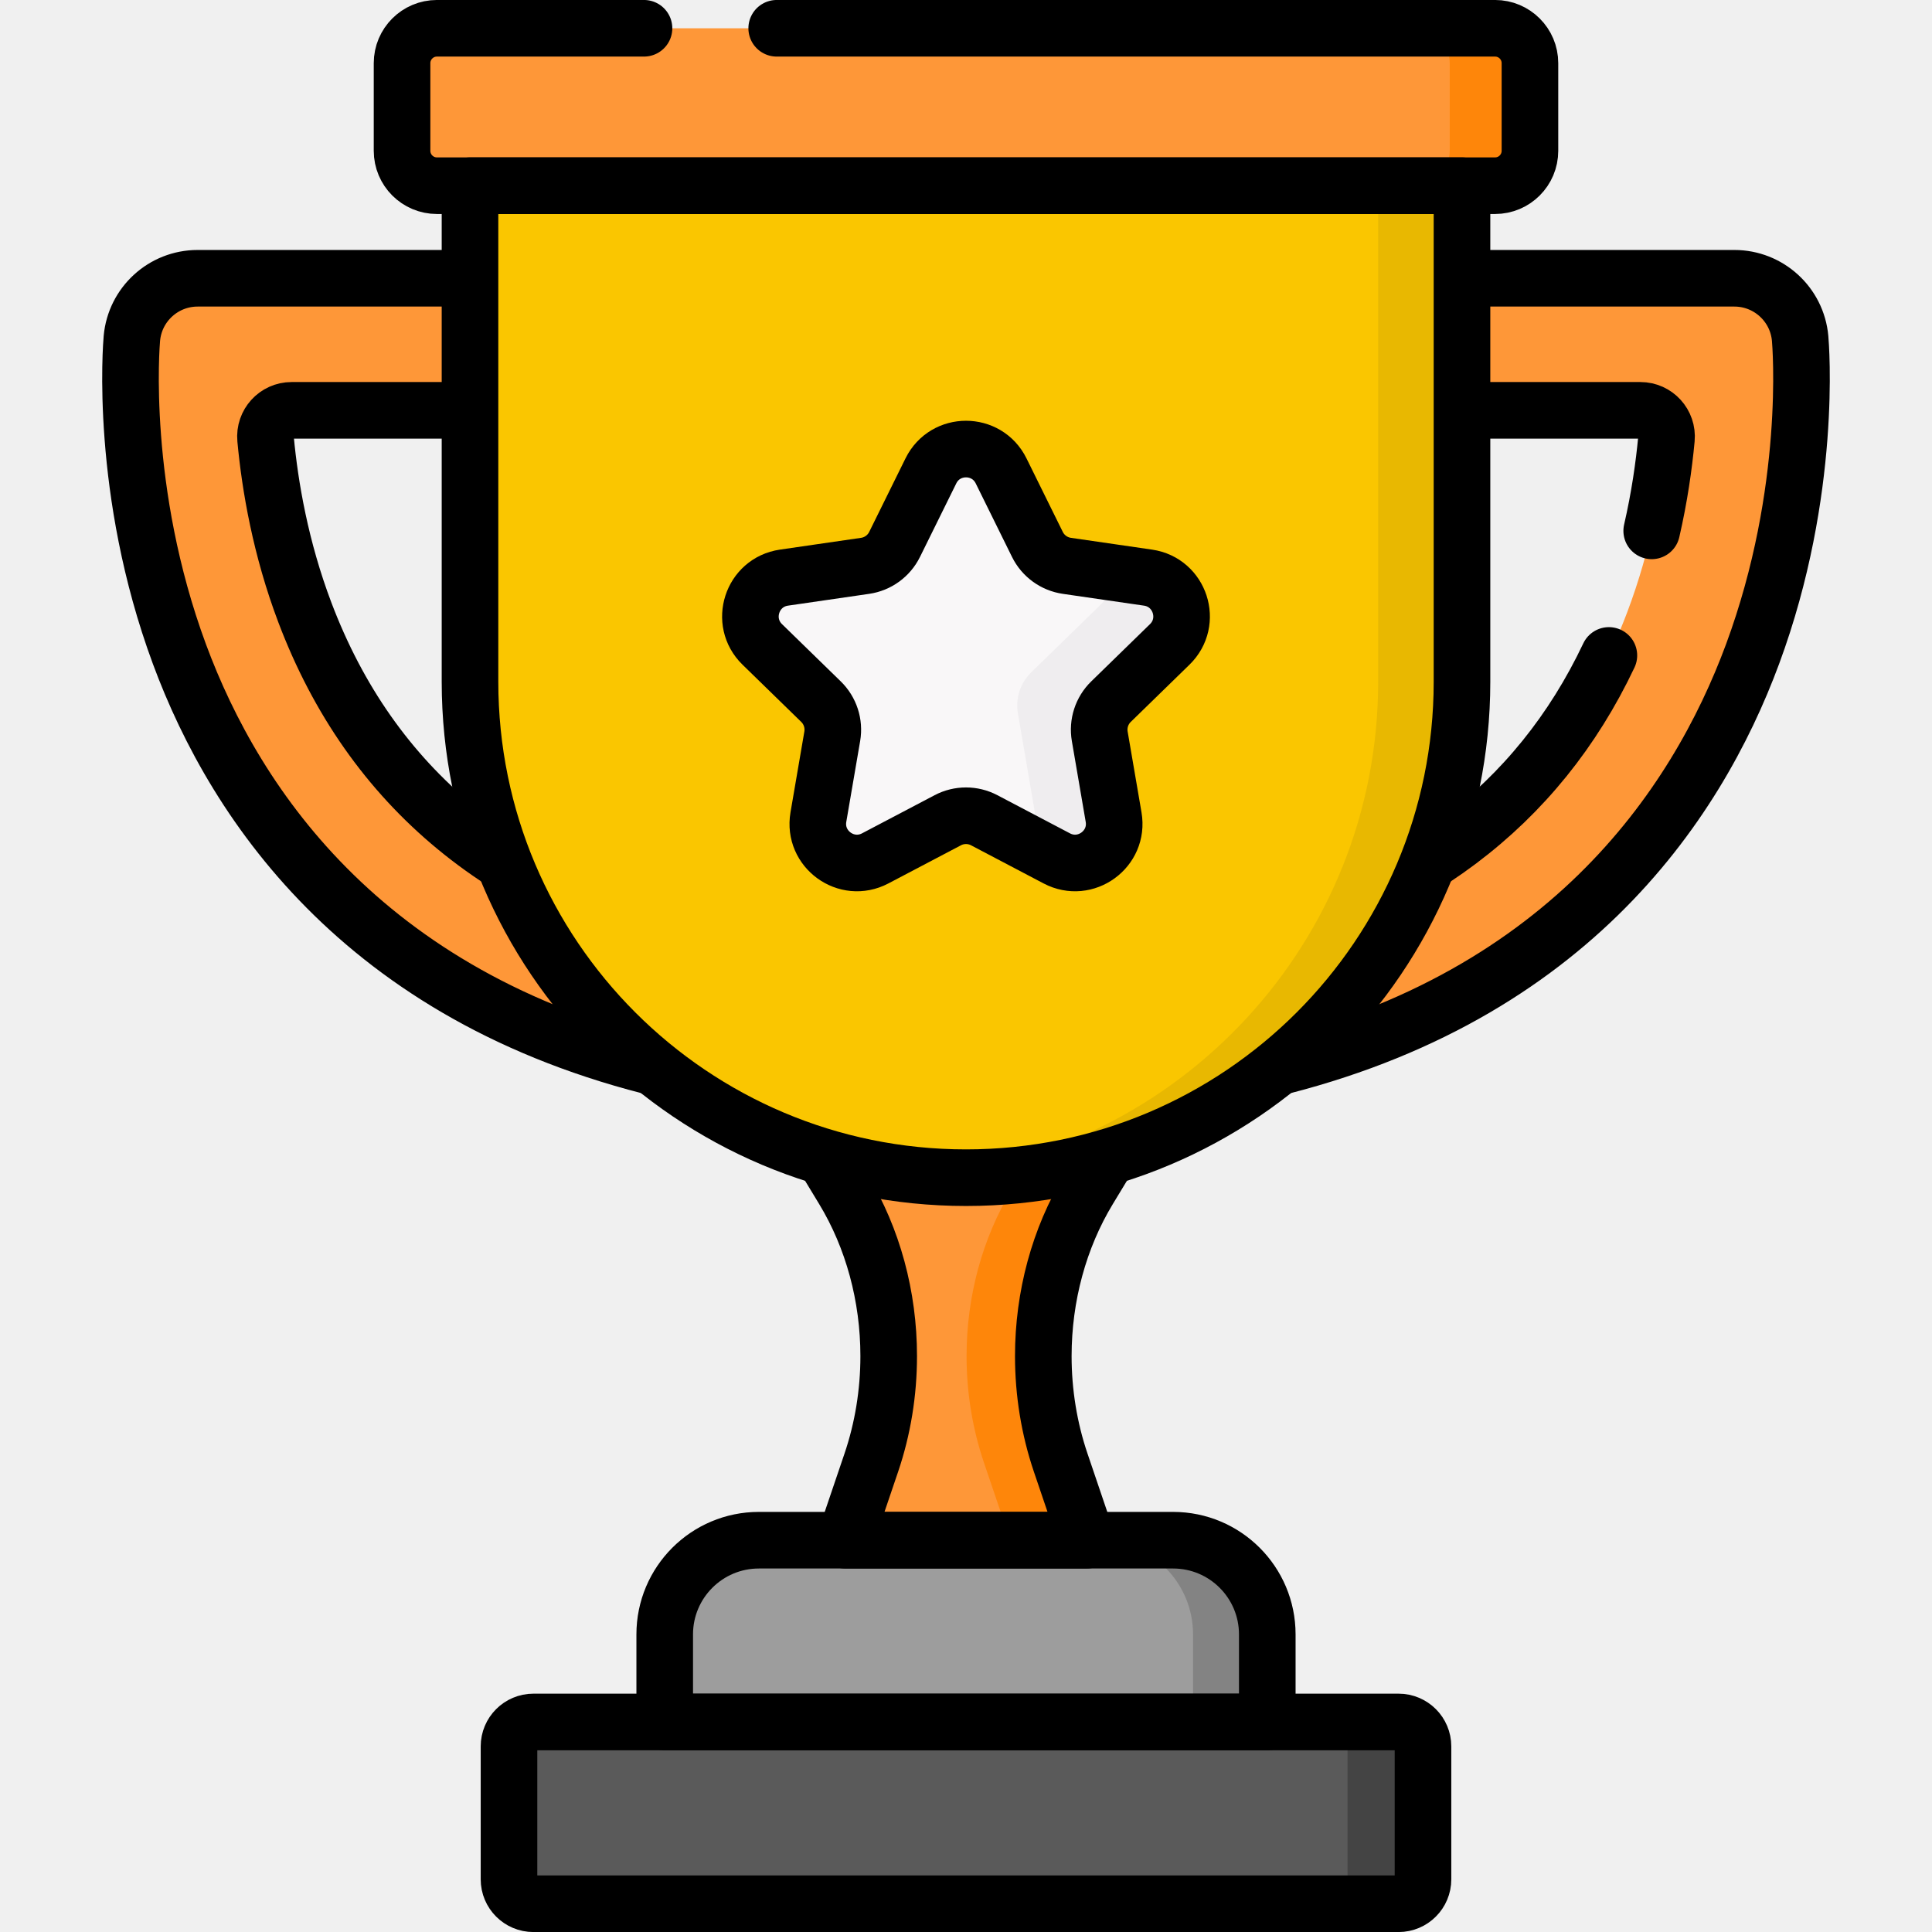
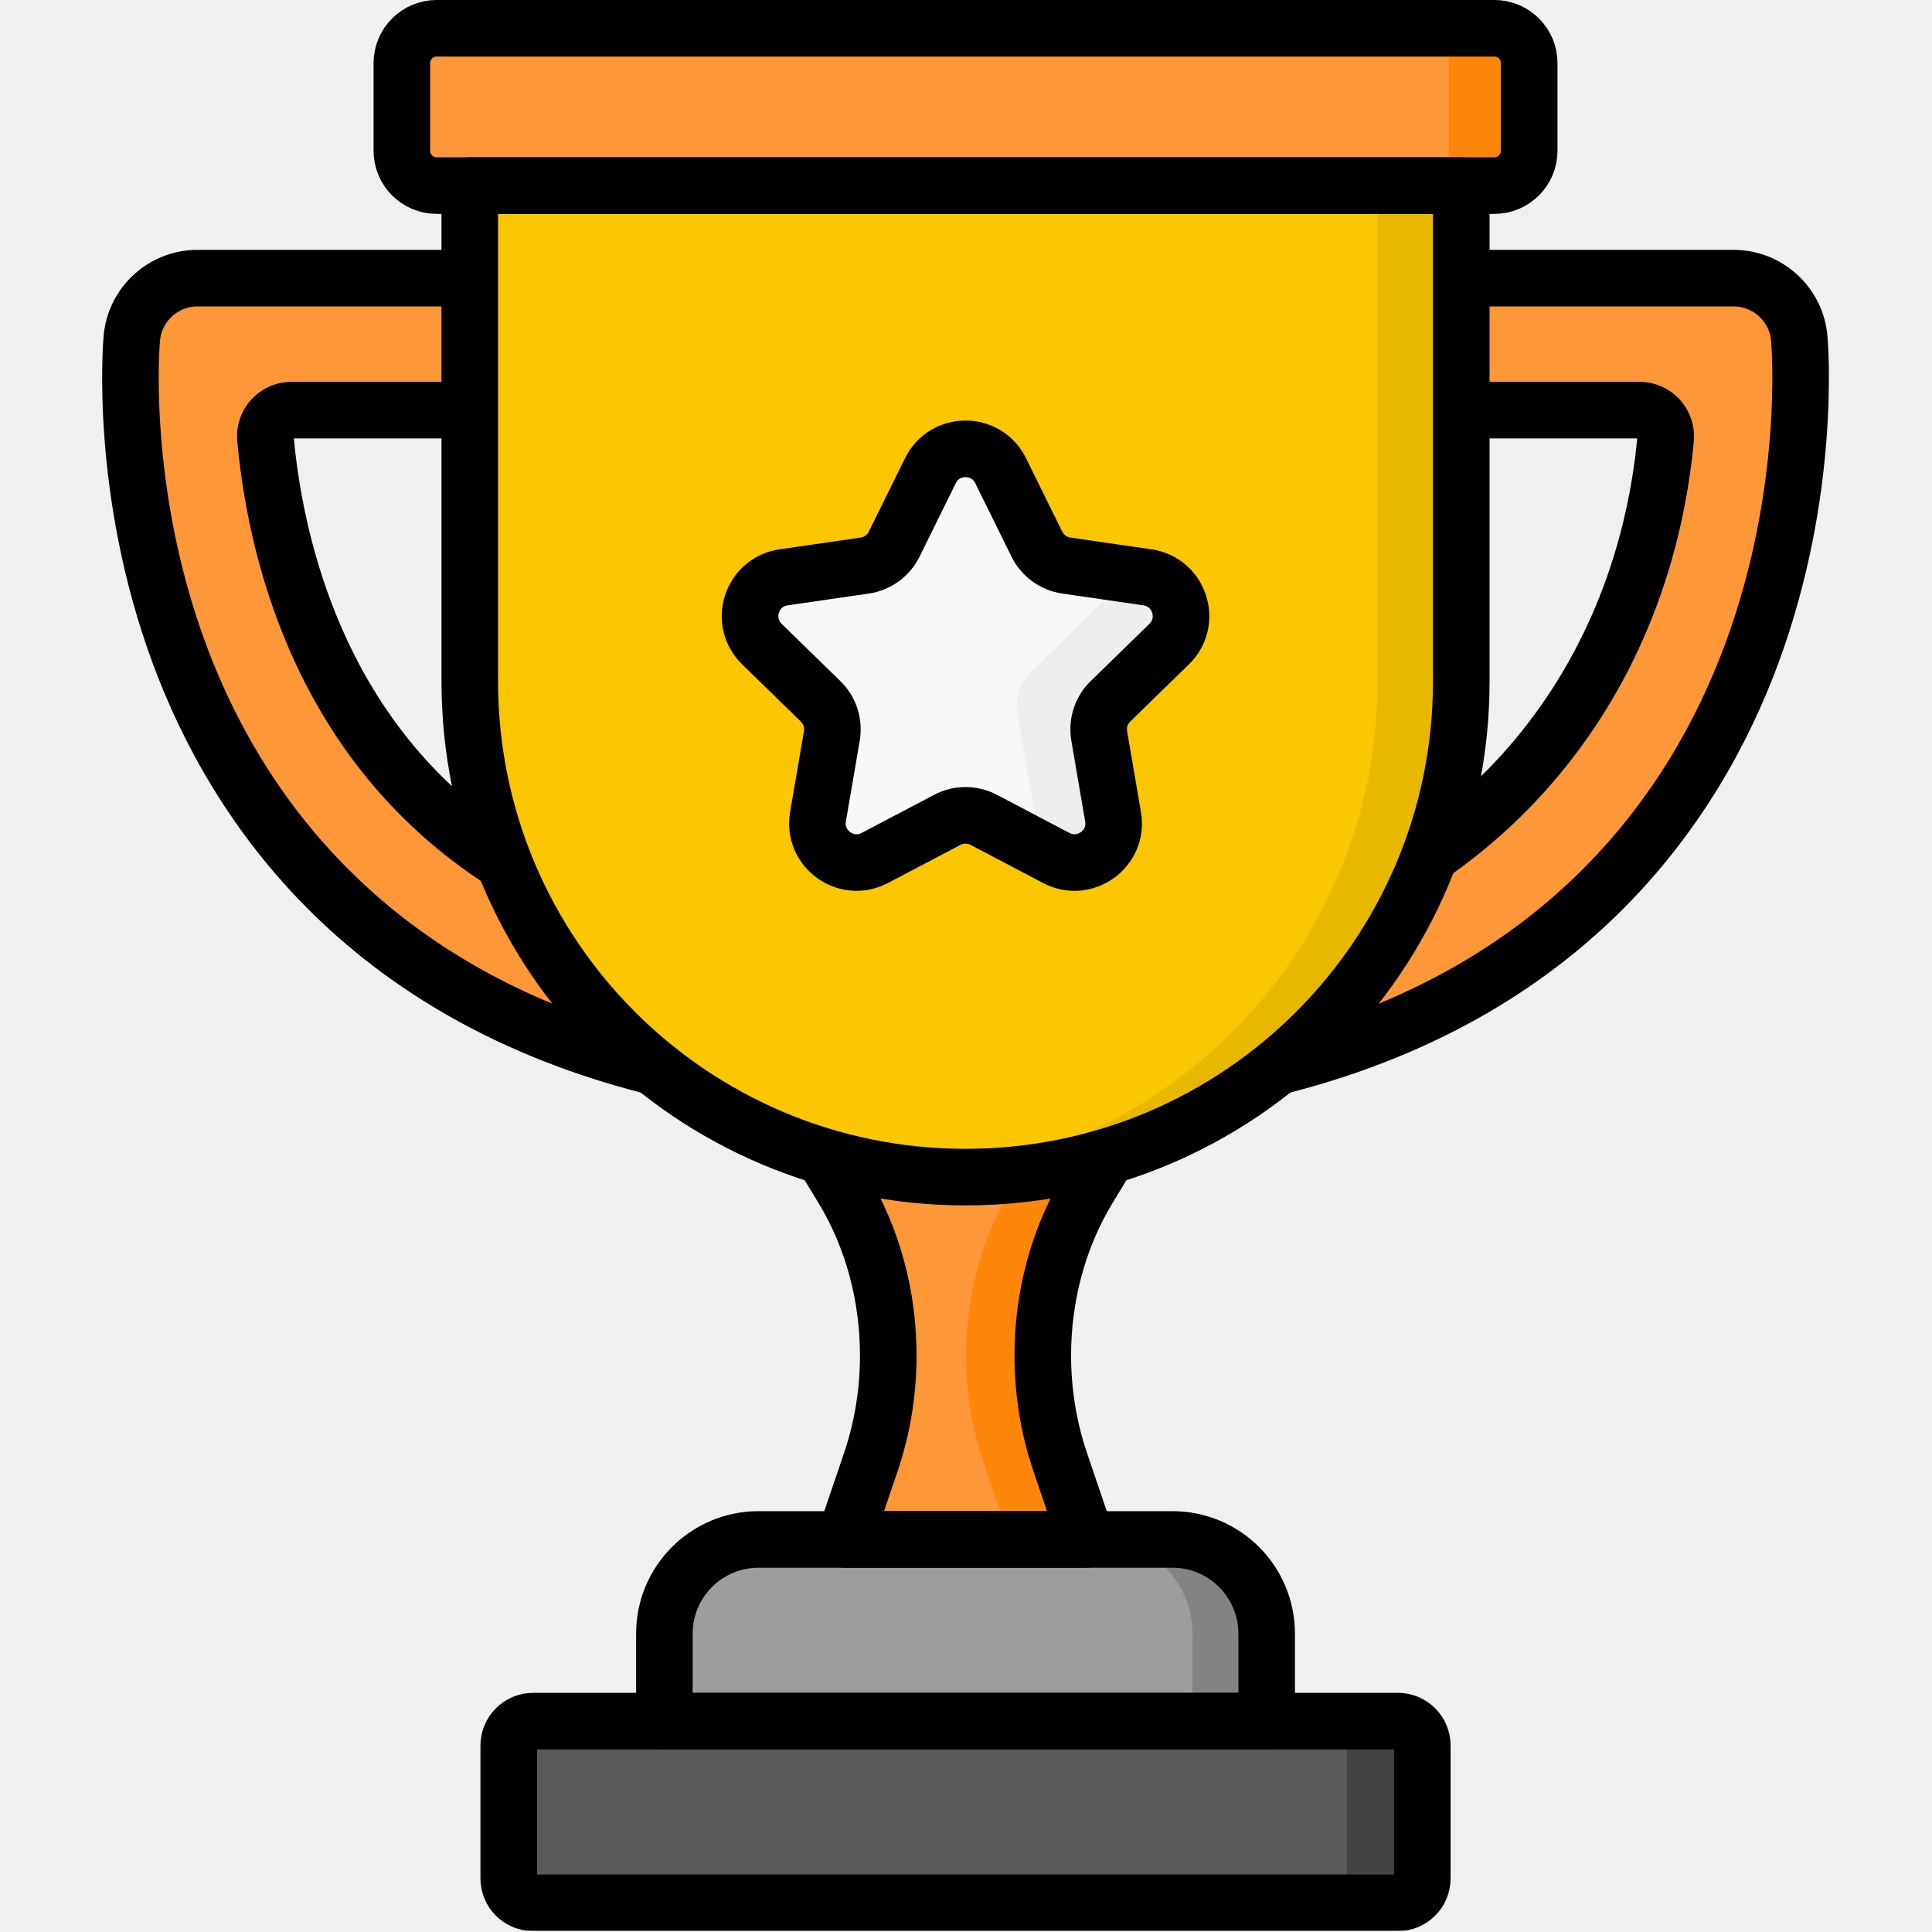
- <svg xmlns="http://www.w3.org/2000/svg" version="1.1" id="svg6696" xml:space="preserve" width="682.667" height="682.667" viewBox="0 0 682.667 682.667">
-   <defs id="defs6700">
-     <clipPath clipPathUnits="userSpaceOnUse" id="clipPath6710">
-       <path d="M 0,512 H 512 V 0 H 0 Z" id="path6708" />
+ <svg xmlns="http://www.w3.org/2000/svg" width="683" height="683" viewBox="0 0 683 683" fill="none">
+   <g clip-path="url(#clip0_287_2)">
+     <mask id="mask0_287_2" style="mask-type:luminance" maskUnits="userSpaceOnUse" x="0" y="0" width="683" height="683">
+       <path d="M0 0H682.667V682.667H0V0Z" fill="white" />
+     </mask>
+     <g mask="url(#mask0_287_2)">
+       <path d="M244.734 379.664C243.056 379.664 241.355 379.483 239.65 379.104C130.208 354.784 83.391 285.187 63.388 231.084C42.091 173.483 46.4 121.76 46.595 119.585C47.667 107.551 57.752 98.325 69.835 98.325H185.248C199.191 98.325 210.452 109.748 209.283 123.641C208.276 135.6 198.251 144.992 186.034 144.992H103.042C97.588 144.992 93.33 149.681 93.836 155.111C95.403 171.907 99.151 193.764 107.726 216.416C131.188 278.408 178.98 317.816 249.774 333.548C262.352 336.344 270.286 348.807 267.49 361.388C265.072 372.261 255.428 379.663 244.734 379.664Z" fill="#FE9738" />
+       <path d="M437.933 379.664C439.61 379.664 441.312 379.483 443.017 379.104C552.458 354.784 599.276 285.187 619.278 231.084C640.576 173.483 636.266 121.76 636.072 119.585C635 107.551 624.914 98.325 612.832 98.325H497.418C483.476 98.325 472.214 109.748 473.384 123.641C474.39 135.6 484.416 144.992 496.633 144.992H579.625C585.078 144.992 589.337 149.681 588.83 155.111C587.264 171.907 583.516 193.764 574.941 216.416C551.478 278.408 503.686 317.816 432.893 333.548C420.314 336.344 412.381 348.807 415.177 361.388C417.594 372.261 427.238 379.663 437.933 379.664Z" fill="#FE9738" />
+       <path d="M494.185 672.682H188.482C183.717 672.682 179.854 668.821 179.854 664.056V617.082C179.854 612.317 183.717 608.454 188.482 608.454H494.185C498.95 608.454 502.812 612.317 502.812 617.082V664.056C502.812 668.821 498.95 672.682 494.185 672.682Z" fill="#5A5A5A" />
+       <path d="M502.813 617.077V664.05C502.813 668.825 498.947 672.677 494.187 672.677H467.52C472.28 672.677 476.147 668.825 476.147 664.05V617.077C476.147 612.318 472.28 608.45 467.52 608.45H494.187C498.947 608.45 502.813 612.318 502.813 617.077Z" fill="#444444" />
+       <path d="M447.79 608.455H234.876V577.507C234.876 559.127 249.776 544.225 268.156 544.225H414.51C432.89 544.225 447.79 559.127 447.79 577.507V608.455Z" fill="#9D9D9D" />
+       <path d="M447.786 577.504V608.451H421.56V577.504C421.56 559.131 406.653 544.224 388.28 544.224H414.506C432.893 544.224 447.786 559.131 447.786 577.504Z" fill="#838383" />
+       <path d="M384.635 420.313L399.531 395.723H283.135L298.031 420.313C308.427 437.477 314.019 458.065 314.019 479.185C314.019 492.087 311.931 504.869 307.87 516.841L298.577 544.226H384.09L374.798 516.841C370.735 504.869 368.647 492.087 368.647 479.185C368.647 458.065 374.239 437.477 384.635 420.313Z" fill="#FE9738" />
+       <path d="M372.747 448.264C370.053 458.198 368.653 468.624 368.653 479.183C368.653 492.091 370.733 504.864 374.8 516.838L384.093 544.224H356.973L347.68 516.838C343.627 504.864 341.533 492.091 341.533 479.183C341.533 468.624 342.933 458.198 345.627 448.264C348.333 438.331 352.32 428.903 357.52 420.318L372.427 395.718H399.533L384.64 420.318C379.44 428.903 375.44 438.331 372.747 448.264Z" fill="#FE860A" />
+       <path d="M384.635 420.313L399.531 395.723H283.135L298.031 420.313C308.427 437.477 314.019 458.065 314.019 479.185C314.019 492.087 311.931 504.869 307.87 516.841L298.577 544.226H384.09L374.798 516.841C370.735 504.869 368.647 492.087 368.647 479.185C368.647 458.065 374.239 437.477 384.635 420.313Z" stroke="black" stroke-width="20" stroke-miterlimit="10" stroke-linecap="round" stroke-linejoin="round" />
+       <path d="M244.734 379.664C243.056 379.664 241.355 379.483 239.65 379.104C130.208 354.784 83.391 285.187 63.388 231.084C42.091 173.483 46.4 121.76 46.595 119.585C47.667 107.551 57.752 98.325 69.835 98.325H185.248C199.191 98.325 210.452 109.748 209.283 123.641C208.276 135.6 198.251 144.992 186.034 144.992H103.042C97.588 144.992 93.33 149.681 93.836 155.111C95.403 171.907 99.151 193.764 107.726 216.416C131.188 278.408 178.98 317.816 249.774 333.548C262.352 336.344 270.286 348.807 267.49 361.388C265.072 372.261 255.428 379.663 244.734 379.664Z" stroke="black" stroke-width="20" stroke-miterlimit="10" stroke-linecap="round" stroke-linejoin="round" />
+       <path d="M415.177 361.388C412.382 348.807 420.314 336.344 432.893 333.548C521.622 313.831 580.479 244.559 588.83 155.111C589.337 149.682 585.078 144.992 579.625 144.992H496.634C484.415 144.992 474.39 135.6 473.383 123.642C472.214 109.748 483.475 98.326 497.418 98.326H612.831C624.914 98.326 634.999 107.551 636.073 119.586C636.266 121.76 640.575 173.483 619.278 231.084C599.275 285.186 552.458 354.784 443.017 379.104C441.311 379.483 439.61 379.664 437.933 379.664C427.238 379.663 417.594 372.262 415.177 361.388Z" stroke="black" stroke-width="20" stroke-miterlimit="10" stroke-linecap="round" stroke-linejoin="round" />
+       <path d="M341.333 416.133C244.541 416.133 166.075 337.666 166.075 240.876V65.616H516.592V240.876C516.592 337.666 438.125 416.133 341.333 416.133Z" fill="#FAC600" />
+       <path d="M516.586 65.611V240.877C516.586 337.664 438.12 416.131 341.333 416.131C336.347 416.131 331.4 415.917 326.52 415.517C416.386 407.997 486.973 332.677 486.973 240.877V65.611H516.586Z" fill="#E8B801" />
+       <path d="M528.271 65.616H154.396C147.584 65.616 142.063 60.095 142.063 53.284V22.323C142.063 15.512 147.584 9.991 154.396 9.991H528.271C535.081 9.991 540.604 15.512 540.604 22.323V53.284C540.604 60.095 535.081 65.616 528.271 65.616Z" fill="#FE9738" />
+       <path d="M540.6 22.318V53.278C540.6 60.091 535.08 65.611 528.267 65.611H499.92C506.734 65.611 512.254 60.091 512.254 53.278V22.318C512.254 15.517 506.734 9.985 499.92 9.985H528.267C535.08 9.985 540.6 15.517 540.6 22.318Z" fill="#FE860A" />
+       <path d="M528.271 9.991H274.445H227.557H154.395C147.585 9.991 142.063 15.512 142.063 22.323V53.284C142.063 60.095 147.585 65.616 154.395 65.616H528.271C535.082 65.616 540.603 60.095 540.603 53.284V22.323C540.603 15.512 535.082 9.991 528.271 9.991Z" stroke="black" stroke-width="20" stroke-miterlimit="10" stroke-linecap="round" stroke-linejoin="round" />
+       <path d="M341.333 416.133C244.541 416.133 166.075 337.666 166.075 240.876V65.616H516.592V240.876C516.592 337.666 438.125 416.133 341.333 416.133Z" stroke="black" stroke-width="20" stroke-miterlimit="10" stroke-linecap="round" stroke-linejoin="round" />
+       <path d="M447.79 608.455H234.876V577.507C234.876 559.127 249.776 544.225 268.156 544.225H414.51C432.89 544.225 447.79 559.127 447.79 577.507V608.455Z" stroke="black" stroke-width="20" stroke-miterlimit="10" stroke-linecap="round" stroke-linejoin="round" />
+       <path d="M494.185 672.682H188.482C183.717 672.682 179.854 668.821 179.854 664.056V617.082C179.854 612.317 183.717 608.454 188.482 608.454H494.185C498.95 608.454 502.812 612.317 502.812 617.082V664.056C502.812 668.821 498.95 672.682 494.185 672.682Z" stroke="black" stroke-width="20" stroke-miterlimit="10" stroke-linecap="round" stroke-linejoin="round" />
+       <path d="M353.738 166.386L366.562 192.37C368.577 196.454 372.473 199.283 376.978 199.938L405.654 204.104C417.001 205.752 421.532 219.696 413.321 227.7L392.572 247.926C389.31 251.104 387.822 255.684 388.593 260.171L393.49 288.731C395.429 300.031 383.568 308.648 373.418 303.314L347.77 289.83C343.741 287.711 338.926 287.711 334.896 289.83L309.248 303.314C299.1 308.648 287.238 300.031 289.176 288.731L294.074 260.171C294.844 255.684 293.356 251.104 290.096 247.926L269.346 227.7C261.136 219.696 265.666 205.752 277.013 204.104L305.688 199.938C310.194 199.283 314.089 196.454 316.104 192.37L328.929 166.386C334.002 156.104 348.664 156.104 353.738 166.386Z" fill="#F9F7F8" />
+       <path d="M392.574 247.927C389.307 251.101 387.827 255.686 388.587 260.167L393.494 288.727C395.427 300.034 383.574 308.647 373.414 303.314L362.867 297.767C365.134 294.487 366.227 290.314 365.454 285.781L359.667 252.034C358.76 246.739 360.52 241.327 364.374 237.566L388.894 213.674C392.2 210.447 393.76 206.394 393.84 202.381L405.654 204.101C417 205.753 421.534 219.701 413.32 227.701L392.574 247.927Z" fill="#EFEDEF" />
+       <path d="M353.738 166.386L366.562 192.37C368.577 196.454 372.473 199.283 376.978 199.938L405.654 204.104C417.001 205.752 421.532 219.696 413.321 227.7L392.572 247.926C389.31 251.104 387.822 255.684 388.593 260.171L393.49 288.731C395.429 300.031 383.568 308.648 373.418 303.314L347.77 289.83C343.741 287.711 338.926 287.711 334.896 289.83L309.248 303.314C299.1 308.648 287.238 300.031 289.176 288.731L294.074 260.171C294.844 255.684 293.356 251.104 290.096 247.926L269.346 227.7C261.136 219.696 265.666 205.752 277.013 204.104L305.688 199.938C310.194 199.283 314.089 196.454 316.104 192.37L328.929 166.386C334.002 156.104 348.664 156.104 353.738 166.386Z" stroke="black" stroke-width="20" stroke-miterlimit="10" stroke-linecap="round" stroke-linejoin="round" />
+     </g>
+   </g>
+   <defs>
+     <clipPath id="clip0_287_2">
+       <rect width="682.667" height="682.667" fill="white" />
    </clipPath>
  </defs>
-   <g id="g6702" transform="matrix(1.333333,0,0,-1.333333,0,682.6667)">
-     <g id="g6704">
-       <g id="g6706" clip-path="url(#clipPath6710)">
-         <g id="g6712" transform="translate(183.5503,227.252)">
-           <path d="m 0,0 c -1.258,0 -2.534,0.136 -3.813,0.42 -82.081,18.24 -117.194,70.438 -132.196,111.015 -15.973,43.201 -12.741,81.993 -12.595,83.624 0.804,9.026 8.368,15.945 17.43,15.945 h 86.56 c 10.457,0 18.903,-8.567 18.026,-18.987 -0.755,-8.969 -8.274,-16.013 -17.437,-16.013 h -62.244 c -4.09,0 -7.284,-3.517 -6.904,-7.589 1.175,-12.597 3.986,-28.99 10.417,-45.979 C -85.159,75.942 -49.315,46.386 3.78,34.587 13.214,32.49 19.164,23.143 17.067,13.707 15.254,5.552 8.021,0.001 0,0" style="fill:#fe9738;fill-opacity:1;fill-rule:nonzero;stroke:none" id="path6714" />
-         </g>
-         <g id="g6716" transform="translate(328.4497,227.252)">
-           <path d="m 0,0 c 1.258,0 2.534,0.136 3.813,0.42 82.081,18.24 117.194,70.438 132.196,111.015 15.973,43.201 12.741,81.993 12.595,83.624 -0.804,9.026 -8.368,15.945 -17.43,15.945 h -86.56 c -10.457,0 -18.903,-8.567 -18.026,-18.987 0.755,-8.969 8.274,-16.013 17.437,-16.013 h 62.244 c 4.09,0 7.284,-3.517 6.904,-7.589 -1.175,-12.597 -3.986,-28.99 -10.417,-45.979 C 85.159,75.942 49.315,46.386 -3.78,34.587 -13.214,32.49 -19.164,23.143 -17.067,13.707 -15.254,5.552 -8.021,0.001 0,0" style="fill:#fe9738;fill-opacity:1;fill-rule:nonzero;stroke:none" id="path6718" />
-         </g>
-         <g id="g6720" transform="translate(370.6387,7.4883)">
-           <path d="m 0,0 h -229.277 c -3.574,0 -6.471,2.896 -6.471,6.47 V 41.7 c 0,3.574 2.897,6.471 6.471,6.471 L 0,48.171 c 3.574,0 6.47,-2.897 6.47,-6.471 V 6.47 C 6.47,2.896 3.574,0 0,0" style="fill:#5a5a5a;fill-opacity:1;fill-rule:nonzero;stroke:none" id="path6722" />
-         </g>
-         <g id="g6724" transform="translate(377.1099,49.1924)">
-           <path d="m 0,0 v -35.23 c 0,-3.581 -2.9,-6.47 -6.47,-6.47 h -20 c 3.57,0 6.47,2.889 6.47,6.47 V 0 c 0,3.569 -2.9,6.47 -6.47,6.47 h 20 C -2.9,6.47 0,3.569 0,0" style="fill:#444444;fill-opacity:1;fill-rule:nonzero;stroke:none" id="path6726" />
-         </g>
-         <g id="g6728" transform="translate(335.8428,55.6592)">
-           <path d="m 0,0 h -159.686 v 23.211 c 0,13.785 11.175,24.961 24.96,24.961 H -24.96 C -11.175,48.172 0,36.996 0,23.211 Z" style="fill:#9d9d9d;fill-opacity:1;fill-rule:nonzero;stroke:none" id="path6730" />
-         </g>
-         <g id="g6732" transform="translate(335.8398,78.8721)">
-           <path d="M 0,0 V -23.21 H -19.67 V 0 c 0,13.78 -11.18,24.96 -24.96,24.96 h 19.67 C -11.17,24.96 0,13.78 0,0" style="fill:#838383;fill-opacity:1;fill-rule:nonzero;stroke:none" id="path6734" />
-         </g>
-         <g id="g6736" transform="translate(288.4766,196.7656)">
-           <path d="M 0,0 11.172,18.442 H -76.125 L -64.953,0 c 7.797,-12.873 11.991,-28.314 11.991,-44.154 0,-9.677 -1.566,-19.263 -4.612,-28.242 l -6.97,-20.539 h 64.135 l -6.969,20.539 c -3.047,8.979 -4.613,18.565 -4.613,28.242 0,15.84 4.194,31.281 11.991,44.154" style="fill:#fe9738;fill-opacity:1;fill-rule:nonzero;stroke:none" id="path6738" />
-         </g>
-         <g id="g6740" transform="translate(279.5601,175.8018)">
-           <path d="m 0,0 c -2.02,-7.45 -3.07,-15.27 -3.07,-23.189 0,-9.681 1.56,-19.261 4.61,-28.241 l 6.97,-20.54 h -20.34 l -6.97,20.54 c -3.04,8.98 -4.61,18.56 -4.61,28.241 0,7.919 1.05,15.739 3.07,23.189 2.03,7.45 5.02,14.521 8.92,20.96 L -0.24,39.41 H 20.09 L 8.92,20.96 C 5.02,14.521 2.02,7.45 0,0" style="fill:#fe860a;fill-opacity:1;fill-rule:nonzero;stroke:none" id="path6742" />
-         </g>
-         <g id="g6744" transform="translate(288.4766,196.7656)">
-           <path d="M 0,0 11.172,18.442 H -76.125 L -64.953,0 c 7.797,-12.873 11.991,-28.314 11.991,-44.154 0,-9.677 -1.566,-19.263 -4.612,-28.242 l -6.97,-20.539 h 64.135 l -6.969,20.539 c -3.047,8.979 -4.613,18.565 -4.613,28.242 0,15.84 4.194,31.281 11.991,44.154 z" style="fill:none;stroke:#000000;stroke-width:15;stroke-linecap:round;stroke-linejoin:round;stroke-miterlimit:10;stroke-dasharray:none;stroke-opacity:1" id="path6746" />
-         </g>
-         <g id="g6748" transform="translate(183.5503,227.252)">
-           <path d="m 0,0 c -1.258,0 -2.534,0.136 -3.813,0.42 -82.081,18.24 -117.194,70.438 -132.196,111.015 -15.973,43.201 -12.741,81.993 -12.595,83.624 0.804,9.026 8.368,15.945 17.43,15.945 h 86.56 c 10.457,0 18.903,-8.567 18.026,-18.987 -0.755,-8.969 -8.274,-16.013 -17.437,-16.013 h -62.244 c -4.09,0 -7.284,-3.517 -6.904,-7.589 1.175,-12.597 3.986,-28.99 10.417,-45.979 C -85.159,75.942 -49.315,46.386 3.78,34.587 13.214,32.49 19.164,23.143 17.067,13.707 15.254,5.552 8.021,0.001 0,0 Z" style="fill:none;stroke:#000000;stroke-width:15;stroke-linecap:round;stroke-linejoin:round;stroke-miterlimit:10;stroke-dasharray:none;stroke-opacity:1" id="path6750" />
-         </g>
-         <g id="g6752" transform="translate(426.3716,338.3008)">
-           <path d="m 0,0 c -18.923,-39.96 -53.079,-65.657 -101.702,-76.462 -9.434,-2.097 -15.383,-11.444 -13.287,-20.88 1.813,-8.155 9.046,-13.706 17.067,-13.707 1.258,0 2.534,0.136 3.813,0.42 C -12.028,-92.389 23.085,-40.19 38.087,0.386 54.06,43.587 50.828,82.379 50.683,84.01 49.878,93.036 42.314,99.955 33.252,99.955 h -86.56 c -10.457,0 -18.903,-8.567 -18.026,-18.987 0.755,-8.969 8.274,-16.013 17.438,-16.013 H 8.347 c 4.09,0 7.284,-3.517 6.904,-7.589 -0.663,-7.101 -1.845,-15.41 -3.903,-24.351" style="fill:none;stroke:#000000;stroke-width:15;stroke-linecap:round;stroke-linejoin:round;stroke-miterlimit:10;stroke-dasharray:none;stroke-opacity:1" id="path6754" />
-         </g>
-         <g id="g6756" transform="translate(256,199.9004)">
-           <path d="M 0,0 V 0 C -72.594,0 -131.444,58.85 -131.444,131.443 V 262.888 H 131.444 V 131.443 C 131.444,58.85 72.594,0 0,0" style="fill:#fac600;fill-opacity:1;fill-rule:nonzero;stroke:none" id="path6758" />
-         </g>
-         <g id="g6760" transform="translate(387.4399,462.792)">
-           <path d="m 0,0 v -131.45 c 0,-72.59 -58.85,-131.44 -131.44,-131.44 -3.74,0 -7.45,0.16 -11.11,0.46 67.4,5.64 120.34,62.13 120.34,130.98 l 0,131.45 z" style="fill:#e8b801;fill-opacity:1;fill-rule:nonzero;stroke:none" id="path6762" />
-         </g>
-         <g id="g6764" transform="translate(396.2031,462.7881)">
-           <path d="m 0,0 h -280.406 c -5.109,0 -9.25,4.141 -9.25,9.249 V 32.47 c 0,5.108 4.141,9.249 9.25,9.249 H 0 c 5.108,0 9.25,-4.141 9.25,-9.249 V 9.249 C 9.25,4.141 5.108,0 0,0" style="fill:#fe9738;fill-opacity:1;fill-rule:nonzero;stroke:none" id="path6766" />
-         </g>
-         <g id="g6768" transform="translate(405.4502,495.2617)">
-           <path d="m 0,0 v -23.22 c 0,-5.11 -4.14,-9.25 -9.25,-9.25 h -21.26 c 5.11,0 9.25,4.14 9.25,9.25 V 0 c 0,5.101 -4.14,9.25 -9.25,9.25 H -9.25 C -4.14,9.25 0,5.101 0,0" style="fill:#fe860a;fill-opacity:1;fill-rule:nonzero;stroke:none" id="path6770" />
-         </g>
-         <g id="g6772" transform="translate(205.8335,504.5068)">
-           <path d="m 0,0 h 190.37 c 5.108,0 9.249,-4.141 9.249,-9.249 V -32.47 c 0,-5.108 -4.141,-9.249 -9.249,-9.249 H -90.037 c -5.108,0 -9.249,4.141 -9.249,9.249 v 23.221 c 0,5.108 4.141,9.249 9.249,9.249 h 54.871" style="fill:none;stroke:#000000;stroke-width:15;stroke-linecap:round;stroke-linejoin:round;stroke-miterlimit:10;stroke-dasharray:none;stroke-opacity:1" id="path6774" />
-         </g>
-         <g id="g6776" transform="translate(256,199.9004)">
-           <path d="M 0,0 V 0 C -72.594,0 -131.444,58.85 -131.444,131.443 V 262.888 H 131.444 V 131.443 C 131.444,58.85 72.594,0 0,0 Z" style="fill:none;stroke:#000000;stroke-width:15;stroke-linecap:round;stroke-linejoin:round;stroke-miterlimit:10;stroke-dasharray:none;stroke-opacity:1" id="path6778" />
-         </g>
-         <g id="g6780" transform="translate(335.8428,55.6592)">
-           <path d="m 0,0 h -159.686 v 23.211 c 0,13.785 11.175,24.961 24.96,24.961 H -24.96 C -11.175,48.172 0,36.996 0,23.211 Z" style="fill:none;stroke:#000000;stroke-width:15;stroke-linecap:round;stroke-linejoin:round;stroke-miterlimit:10;stroke-dasharray:none;stroke-opacity:1" id="path6782" />
-         </g>
-         <g id="g6784" transform="translate(370.6387,7.4883)">
-           <path d="m 0,0 h -229.277 c -3.574,0 -6.471,2.896 -6.471,6.47 V 41.7 c 0,3.574 2.897,6.471 6.471,6.471 L 0,48.171 c 3.574,0 6.47,-2.897 6.47,-6.471 V 6.47 C 6.47,2.896 3.574,0 0,0 Z" style="fill:none;stroke:#000000;stroke-width:15;stroke-linecap:round;stroke-linejoin:round;stroke-miterlimit:10;stroke-dasharray:none;stroke-opacity:1" id="path6786" />
-         </g>
-         <g id="g6788" transform="translate(265.3037,387.2109)">
-           <path d="m 0,0 9.618,-19.488 c 1.511,-3.063 4.433,-5.185 7.812,-5.676 l 21.507,-3.125 c 8.51,-1.236 11.908,-11.694 5.75,-17.697 L 29.125,-61.155 c -2.446,-2.384 -3.562,-5.819 -2.984,-9.184 l 3.673,-21.42 c 1.454,-8.475 -7.442,-14.938 -15.054,-10.937 l -19.236,10.113 c -3.022,1.589 -6.633,1.589 -9.656,0 l -19.236,-10.113 c -7.611,-4.001 -16.507,2.462 -15.054,10.937 l 3.674,21.42 c 0.577,3.365 -0.539,6.8 -2.984,9.184 l -15.562,15.169 c -6.158,6.003 -2.76,16.461 5.75,17.697 l 21.506,3.125 c 3.38,0.491 6.301,2.613 7.812,5.676 L -18.607,0 C -14.802,7.711 -3.806,7.711 0,0" style="fill:#f9f7f8;fill-opacity:1;fill-rule:nonzero;stroke:none" id="path6790" />
-         </g>
-         <g id="g6792" transform="translate(294.4302,326.0547)">
-           <path d="M 0,0 C -2.45,-2.38 -3.56,-5.819 -2.99,-9.18 L 0.69,-30.6 c 1.45,-8.48 -7.44,-14.94 -15.06,-10.94 l -7.91,4.16 c 1.7,2.46 2.52,5.59 1.94,8.99 l -4.34,25.31 c -0.68,3.971 0.64,8.03 3.53,10.851 L -2.76,25.69 c 2.48,2.42 3.65,5.46 3.71,8.47 l 8.86,-1.29 c 8.51,-1.239 11.91,-11.7 5.75,-17.7 z" style="fill:#efedef;fill-opacity:1;fill-rule:nonzero;stroke:none" id="path6794" />
-         </g>
-         <g id="g6796" transform="translate(265.3037,387.2109)">
-           <path d="m 0,0 9.618,-19.488 c 1.511,-3.063 4.433,-5.185 7.812,-5.676 l 21.507,-3.125 c 8.51,-1.236 11.908,-11.694 5.75,-17.697 L 29.125,-61.155 c -2.446,-2.384 -3.562,-5.819 -2.984,-9.184 l 3.673,-21.42 c 1.454,-8.475 -7.442,-14.938 -15.054,-10.937 l -19.236,10.113 c -3.022,1.589 -6.633,1.589 -9.656,0 l -19.236,-10.113 c -7.611,-4.001 -16.507,2.462 -15.054,10.937 l 3.674,21.42 c 0.577,3.365 -0.539,6.8 -2.984,9.184 l -15.562,15.169 c -6.158,6.003 -2.76,16.461 5.75,17.697 l 21.506,3.125 c 3.38,0.491 6.301,2.613 7.812,5.676 L -18.607,0 C -14.802,7.711 -3.806,7.711 0,0 Z" style="fill:none;stroke:#000000;stroke-width:15;stroke-linecap:round;stroke-linejoin:round;stroke-miterlimit:10;stroke-dasharray:none;stroke-opacity:1" id="path6798" />
-         </g>
-       </g>
-     </g>
-   </g>
</svg>
